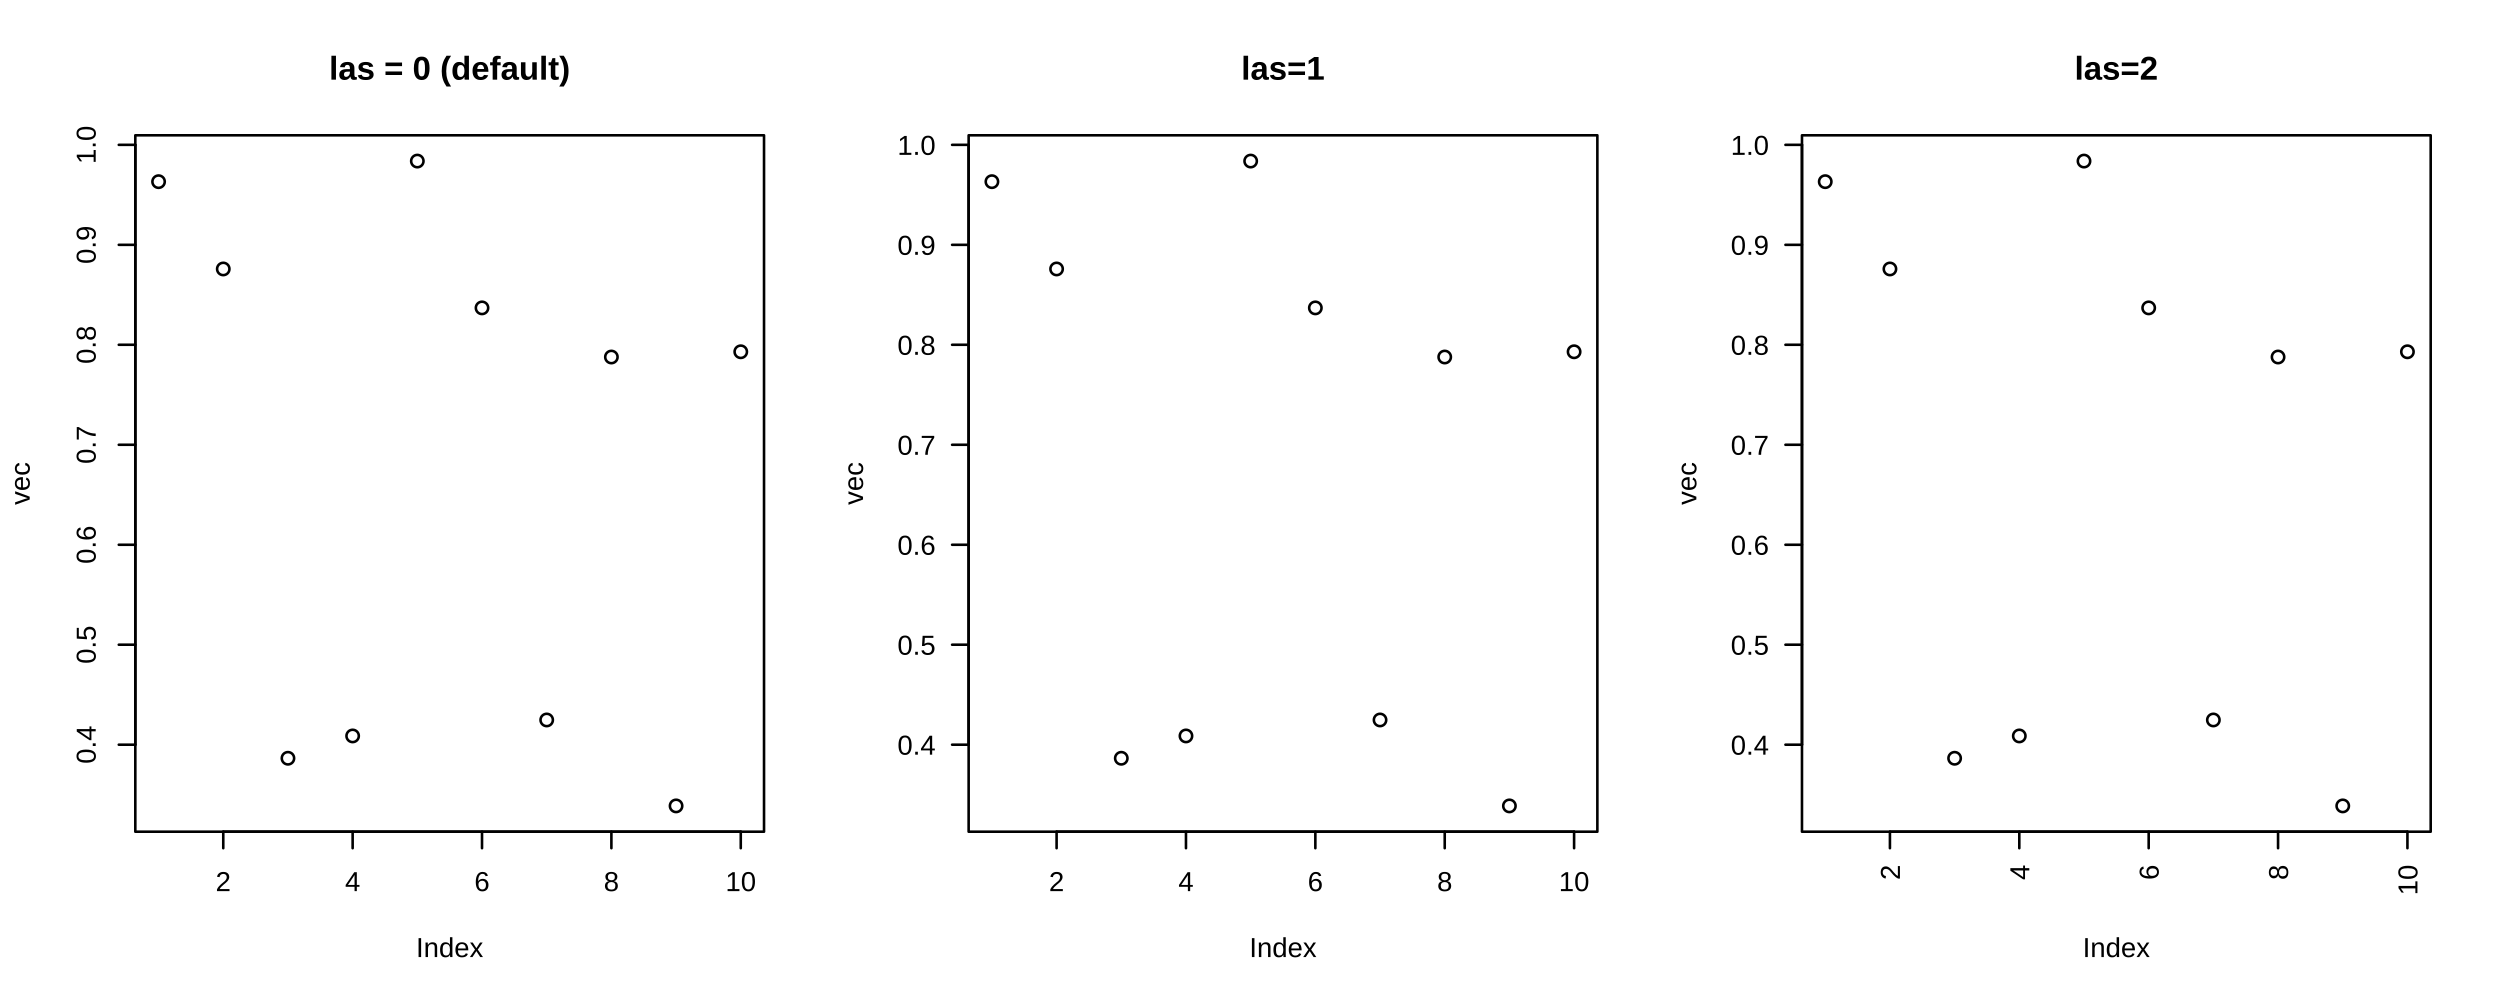
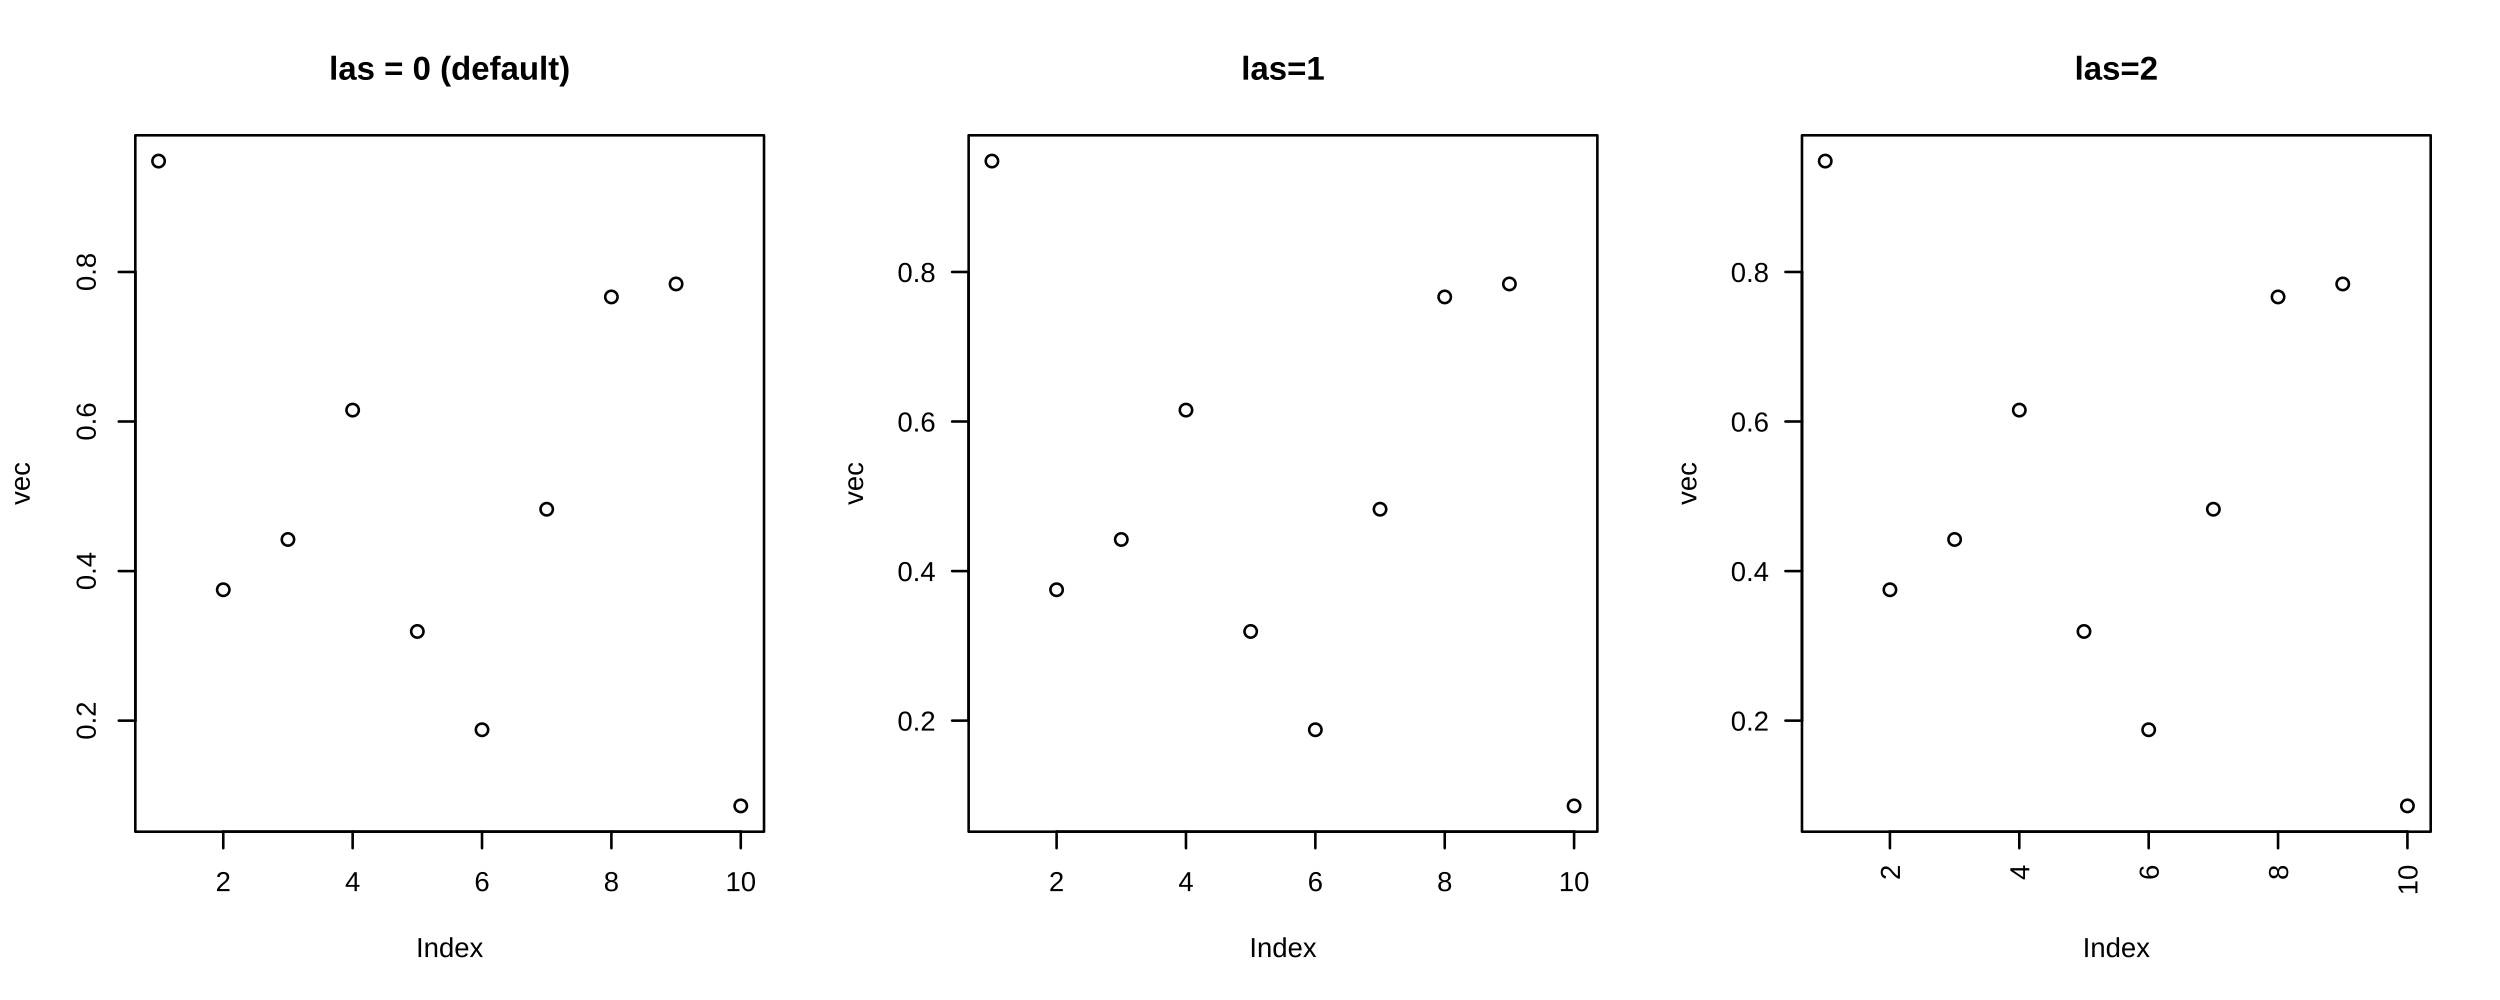
<svg xmlns="http://www.w3.org/2000/svg" class="svglite" width="720.00pt" height="288.00pt" viewBox="0 0 720.00 288.00">
  <defs>
    <style type="text/css">
    .svglite line, .svglite polyline, .svglite polygon, .svglite path, .svglite rect, .svglite circle {
      fill: none;
      stroke: #000000;
      stroke-linecap: round;
      stroke-linejoin: round;
      stroke-miterlimit: 10.00;
    }
    .svglite text {
      white-space: pre;
    }
  </style>
  </defs>
  <rect width="100%" height="100%" style="stroke: none; fill: #FFFFFF;" />
  <defs>
    <clipPath id="cpMC4wMHw3MjAuMDB8MC4wMHwyODguMDA=">
      <rect x="0.00" y="0.00" width="720.00" height="288.00" />
    </clipPath>
  </defs>
  <g clip-path="url(#cpMC4wMHw3MjAuMDB8MC4wMHwyODguMDA=)">
</g>
  <defs>
    <clipPath id="cpMzguOTd8MjIwLjA0fDM4Ljk3fDIzOS41Mw==">
      <rect x="38.97" y="38.97" width="181.08" height="200.56" />
    </clipPath>
  </defs>
  <g clip-path="url(#cpMzguOTd8MjIwLjA0fDM4Ljk3fDIzOS41Mw==)">
-     <circle cx="45.67" cy="52.32" r="1.78" style="stroke-width: 0.75;" />
-     <circle cx="64.30" cy="77.46" r="1.78" style="stroke-width: 0.75;" />
-     <circle cx="82.93" cy="218.38" r="1.78" style="stroke-width: 0.75;" />
-     <circle cx="101.56" cy="211.95" r="1.78" style="stroke-width: 0.75;" />
-     <circle cx="120.19" cy="46.39" r="1.78" style="stroke-width: 0.75;" />
-     <circle cx="138.82" cy="88.67" r="1.78" style="stroke-width: 0.75;" />
-     <circle cx="157.45" cy="207.35" r="1.78" style="stroke-width: 0.75;" />
-     <circle cx="176.08" cy="102.82" r="1.78" style="stroke-width: 0.75;" />
-     <circle cx="194.71" cy="232.10" r="1.78" style="stroke-width: 0.75;" />
-     <circle cx="213.34" cy="101.31" r="1.78" style="stroke-width: 0.75;" />
+     <circle cx="45.67" cy="46.39" r="1.78" style="stroke-width: 0.75;" />
+     <circle cx="64.30" cy="169.85" r="1.78" style="stroke-width: 0.75;" />
+     <circle cx="82.93" cy="155.37" r="1.78" style="stroke-width: 0.75;" />
+     <circle cx="101.56" cy="118.11" r="1.78" style="stroke-width: 0.75;" />
+     <circle cx="120.19" cy="181.86" r="1.78" style="stroke-width: 0.75;" />
+     <circle cx="138.82" cy="210.17" r="1.78" style="stroke-width: 0.75;" />
+     <circle cx="157.45" cy="146.66" r="1.78" style="stroke-width: 0.75;" />
+     <circle cx="176.08" cy="85.52" r="1.78" style="stroke-width: 0.75;" />
+     <circle cx="194.71" cy="81.78" r="1.78" style="stroke-width: 0.75;" />
+     <circle cx="213.34" cy="232.10" r="1.78" style="stroke-width: 0.75;" />
  </g>
  <g clip-path="url(#cpMC4wMHw3MjAuMDB8MC4wMHwyODguMDA=)">
    <line x1="64.30" y1="239.53" x2="213.34" y2="239.53" style="stroke-width: 0.75;" />
    <line x1="64.30" y1="239.53" x2="64.30" y2="244.28" style="stroke-width: 0.75;" />
    <line x1="101.56" y1="239.53" x2="101.56" y2="244.28" style="stroke-width: 0.75;" />
    <line x1="138.82" y1="239.53" x2="138.82" y2="244.28" style="stroke-width: 0.75;" />
    <line x1="176.08" y1="239.53" x2="176.08" y2="244.28" style="stroke-width: 0.75;" />
    <line x1="213.34" y1="239.53" x2="213.34" y2="244.28" style="stroke-width: 0.75;" />
    <text x="64.30" y="256.64" text-anchor="middle" style="font-size: 7.92px; font-family: &quot;Liberation Sans&quot;;" textLength="5.03px" lengthAdjust="spacingAndGlyphs">2</text>
    <text x="101.56" y="256.64" text-anchor="middle" style="font-size: 7.92px; font-family: &quot;Liberation Sans&quot;;" textLength="5.03px" lengthAdjust="spacingAndGlyphs">4</text>
    <text x="138.82" y="256.64" text-anchor="middle" style="font-size: 7.92px; font-family: &quot;Liberation Sans&quot;;" textLength="5.03px" lengthAdjust="spacingAndGlyphs">6</text>
    <text x="176.08" y="256.64" text-anchor="middle" style="font-size: 7.92px; font-family: &quot;Liberation Sans&quot;;" textLength="5.03px" lengthAdjust="spacingAndGlyphs">8</text>
    <text x="213.34" y="256.64" text-anchor="middle" style="font-size: 7.92px; font-family: &quot;Liberation Sans&quot;;" textLength="10.07px" lengthAdjust="spacingAndGlyphs">10</text>
-     <line x1="38.97" y1="214.47" x2="38.97" y2="41.72" style="stroke-width: 0.75;" />
-     <line x1="38.97" y1="214.47" x2="34.21" y2="214.47" style="stroke-width: 0.75;" />
-     <line x1="38.97" y1="185.68" x2="34.21" y2="185.68" style="stroke-width: 0.75;" />
-     <line x1="38.97" y1="156.89" x2="34.21" y2="156.89" style="stroke-width: 0.75;" />
-     <line x1="38.97" y1="128.10" x2="34.21" y2="128.10" style="stroke-width: 0.75;" />
-     <line x1="38.97" y1="99.30" x2="34.21" y2="99.30" style="stroke-width: 0.75;" />
-     <line x1="38.97" y1="70.51" x2="34.21" y2="70.51" style="stroke-width: 0.75;" />
-     <line x1="38.97" y1="41.72" x2="34.21" y2="41.72" style="stroke-width: 0.75;" />
-     <text transform="translate(27.56,214.47) rotate(-90)" text-anchor="middle" style="font-size: 7.92px; font-family: &quot;Liberation Sans&quot;;" textLength="12.58px" lengthAdjust="spacingAndGlyphs">0.4</text>
-     <text transform="translate(27.56,185.68) rotate(-90)" text-anchor="middle" style="font-size: 7.92px; font-family: &quot;Liberation Sans&quot;;" textLength="12.58px" lengthAdjust="spacingAndGlyphs">0.5</text>
-     <text transform="translate(27.56,156.89) rotate(-90)" text-anchor="middle" style="font-size: 7.92px; font-family: &quot;Liberation Sans&quot;;" textLength="12.58px" lengthAdjust="spacingAndGlyphs">0.6</text>
-     <text transform="translate(27.56,128.10) rotate(-90)" text-anchor="middle" style="font-size: 7.92px; font-family: &quot;Liberation Sans&quot;;" textLength="12.58px" lengthAdjust="spacingAndGlyphs">0.7</text>
-     <text transform="translate(27.56,99.30) rotate(-90)" text-anchor="middle" style="font-size: 7.92px; font-family: &quot;Liberation Sans&quot;;" textLength="12.58px" lengthAdjust="spacingAndGlyphs">0.8</text>
-     <text transform="translate(27.56,70.51) rotate(-90)" text-anchor="middle" style="font-size: 7.92px; font-family: &quot;Liberation Sans&quot;;" textLength="12.58px" lengthAdjust="spacingAndGlyphs">0.9</text>
-     <text transform="translate(27.56,41.72) rotate(-90)" text-anchor="middle" style="font-size: 7.92px; font-family: &quot;Liberation Sans&quot;;" textLength="12.58px" lengthAdjust="spacingAndGlyphs">1.0</text>
+     <line x1="38.97" y1="207.54" x2="38.97" y2="78.33" style="stroke-width: 0.75;" />
+     <line x1="38.97" y1="207.54" x2="34.21" y2="207.54" style="stroke-width: 0.75;" />
+     <line x1="38.97" y1="164.47" x2="34.21" y2="164.47" style="stroke-width: 0.75;" />
+     <line x1="38.97" y1="121.40" x2="34.21" y2="121.40" style="stroke-width: 0.75;" />
+     <line x1="38.97" y1="78.33" x2="34.21" y2="78.33" style="stroke-width: 0.75;" />
+     <text transform="translate(27.56,207.54) rotate(-90)" text-anchor="middle" style="font-size: 7.92px; font-family: &quot;Liberation Sans&quot;;" textLength="12.58px" lengthAdjust="spacingAndGlyphs">0.2</text>
+     <text transform="translate(27.56,164.47) rotate(-90)" text-anchor="middle" style="font-size: 7.92px; font-family: &quot;Liberation Sans&quot;;" textLength="12.58px" lengthAdjust="spacingAndGlyphs">0.4</text>
+     <text transform="translate(27.56,121.40) rotate(-90)" text-anchor="middle" style="font-size: 7.92px; font-family: &quot;Liberation Sans&quot;;" textLength="12.58px" lengthAdjust="spacingAndGlyphs">0.6</text>
+     <text transform="translate(27.56,78.33) rotate(-90)" text-anchor="middle" style="font-size: 7.92px; font-family: &quot;Liberation Sans&quot;;" textLength="12.58px" lengthAdjust="spacingAndGlyphs">0.8</text>
    <polygon points="38.97,239.53 220.04,239.53 220.04,38.97 38.97,38.97 " style="stroke-width: 0.75;" />
  </g>
  <defs>
    <clipPath id="cpMC4wMHwyNDAuMDB8MC4wMHwyODguMDA=">
      <rect x="0.00" y="0.00" width="240.00" height="288.00" />
    </clipPath>
  </defs>
  <g clip-path="url(#cpMC4wMHwyNDAuMDB8MC4wMHwyODguMDA=)">
    <text x="129.50" y="22.95" text-anchor="middle" style="font-size: 9.50px; font-weight: bold; font-family: &quot;Liberation Sans&quot;;" textLength="86.82px" lengthAdjust="spacingAndGlyphs">las = 0 (default)</text>
    <text x="129.50" y="275.64" text-anchor="middle" style="font-size: 7.92px; font-family: &quot;Liberation Sans&quot;;" textLength="21.77px" lengthAdjust="spacingAndGlyphs">Index</text>
    <text transform="translate(8.55,139.25) rotate(-90)" text-anchor="middle" style="font-size: 7.92px; font-family: &quot;Liberation Sans&quot;;" textLength="13.90px" lengthAdjust="spacingAndGlyphs">vec</text>
  </g>
  <defs>
    <clipPath id="cpMjc4Ljk3fDQ2MC4wNHwzOC45N3wyMzkuNTM=">
      <rect x="278.97" y="38.97" width="181.08" height="200.56" />
    </clipPath>
  </defs>
  <g clip-path="url(#cpMjc4Ljk3fDQ2MC4wNHwzOC45N3wyMzkuNTM=)">
-     <circle cx="285.67" cy="52.32" r="1.78" style="stroke-width: 0.75;" />
-     <circle cx="304.30" cy="77.46" r="1.78" style="stroke-width: 0.75;" />
-     <circle cx="322.93" cy="218.38" r="1.78" style="stroke-width: 0.75;" />
-     <circle cx="341.56" cy="211.95" r="1.78" style="stroke-width: 0.75;" />
-     <circle cx="360.19" cy="46.39" r="1.78" style="stroke-width: 0.75;" />
-     <circle cx="378.82" cy="88.67" r="1.78" style="stroke-width: 0.75;" />
-     <circle cx="397.45" cy="207.35" r="1.78" style="stroke-width: 0.75;" />
-     <circle cx="416.08" cy="102.82" r="1.78" style="stroke-width: 0.75;" />
-     <circle cx="434.71" cy="232.10" r="1.78" style="stroke-width: 0.75;" />
-     <circle cx="453.34" cy="101.31" r="1.78" style="stroke-width: 0.75;" />
+     <circle cx="285.67" cy="46.39" r="1.78" style="stroke-width: 0.75;" />
+     <circle cx="304.30" cy="169.85" r="1.78" style="stroke-width: 0.75;" />
+     <circle cx="322.93" cy="155.37" r="1.78" style="stroke-width: 0.75;" />
+     <circle cx="341.56" cy="118.11" r="1.78" style="stroke-width: 0.75;" />
+     <circle cx="360.19" cy="181.86" r="1.78" style="stroke-width: 0.75;" />
+     <circle cx="378.82" cy="210.17" r="1.78" style="stroke-width: 0.75;" />
+     <circle cx="397.45" cy="146.66" r="1.78" style="stroke-width: 0.75;" />
+     <circle cx="416.08" cy="85.52" r="1.78" style="stroke-width: 0.75;" />
+     <circle cx="434.71" cy="81.78" r="1.78" style="stroke-width: 0.75;" />
+     <circle cx="453.34" cy="232.10" r="1.78" style="stroke-width: 0.75;" />
  </g>
  <g clip-path="url(#cpMC4wMHw3MjAuMDB8MC4wMHwyODguMDA=)">
    <line x1="304.30" y1="239.53" x2="453.34" y2="239.53" style="stroke-width: 0.75;" />
    <line x1="304.30" y1="239.53" x2="304.30" y2="244.28" style="stroke-width: 0.75;" />
    <line x1="341.56" y1="239.53" x2="341.56" y2="244.28" style="stroke-width: 0.75;" />
    <line x1="378.82" y1="239.53" x2="378.82" y2="244.28" style="stroke-width: 0.75;" />
    <line x1="416.08" y1="239.53" x2="416.08" y2="244.28" style="stroke-width: 0.75;" />
    <line x1="453.34" y1="239.53" x2="453.34" y2="244.28" style="stroke-width: 0.75;" />
    <text x="304.30" y="256.64" text-anchor="middle" style="font-size: 7.92px; font-family: &quot;Liberation Sans&quot;;" textLength="5.03px" lengthAdjust="spacingAndGlyphs">2</text>
    <text x="341.56" y="256.64" text-anchor="middle" style="font-size: 7.92px; font-family: &quot;Liberation Sans&quot;;" textLength="5.03px" lengthAdjust="spacingAndGlyphs">4</text>
    <text x="378.82" y="256.64" text-anchor="middle" style="font-size: 7.92px; font-family: &quot;Liberation Sans&quot;;" textLength="5.03px" lengthAdjust="spacingAndGlyphs">6</text>
    <text x="416.08" y="256.64" text-anchor="middle" style="font-size: 7.92px; font-family: &quot;Liberation Sans&quot;;" textLength="5.03px" lengthAdjust="spacingAndGlyphs">8</text>
    <text x="453.34" y="256.64" text-anchor="middle" style="font-size: 7.92px; font-family: &quot;Liberation Sans&quot;;" textLength="10.07px" lengthAdjust="spacingAndGlyphs">10</text>
-     <line x1="278.97" y1="214.47" x2="278.97" y2="41.72" style="stroke-width: 0.75;" />
-     <line x1="278.97" y1="214.47" x2="274.21" y2="214.47" style="stroke-width: 0.75;" />
-     <line x1="278.97" y1="185.68" x2="274.21" y2="185.68" style="stroke-width: 0.75;" />
-     <line x1="278.97" y1="156.89" x2="274.21" y2="156.89" style="stroke-width: 0.75;" />
-     <line x1="278.97" y1="128.10" x2="274.21" y2="128.10" style="stroke-width: 0.75;" />
-     <line x1="278.97" y1="99.30" x2="274.21" y2="99.30" style="stroke-width: 0.75;" />
-     <line x1="278.97" y1="70.51" x2="274.21" y2="70.51" style="stroke-width: 0.75;" />
-     <line x1="278.97" y1="41.72" x2="274.21" y2="41.72" style="stroke-width: 0.75;" />
-     <text x="269.46" y="217.35" text-anchor="end" style="font-size: 7.92px; font-family: &quot;Liberation Sans&quot;;" textLength="12.58px" lengthAdjust="spacingAndGlyphs">0.4</text>
-     <text x="269.46" y="188.56" text-anchor="end" style="font-size: 7.92px; font-family: &quot;Liberation Sans&quot;;" textLength="12.58px" lengthAdjust="spacingAndGlyphs">0.5</text>
-     <text x="269.46" y="159.77" text-anchor="end" style="font-size: 7.92px; font-family: &quot;Liberation Sans&quot;;" textLength="12.58px" lengthAdjust="spacingAndGlyphs">0.6</text>
-     <text x="269.46" y="130.98" text-anchor="end" style="font-size: 7.92px; font-family: &quot;Liberation Sans&quot;;" textLength="12.58px" lengthAdjust="spacingAndGlyphs">0.7</text>
-     <text x="269.46" y="102.18" text-anchor="end" style="font-size: 7.92px; font-family: &quot;Liberation Sans&quot;;" textLength="12.58px" lengthAdjust="spacingAndGlyphs">0.8</text>
-     <text x="269.46" y="73.39" text-anchor="end" style="font-size: 7.92px; font-family: &quot;Liberation Sans&quot;;" textLength="12.58px" lengthAdjust="spacingAndGlyphs">0.9</text>
-     <text x="269.46" y="44.60" text-anchor="end" style="font-size: 7.92px; font-family: &quot;Liberation Sans&quot;;" textLength="12.58px" lengthAdjust="spacingAndGlyphs">1.0</text>
+     <line x1="278.97" y1="207.54" x2="278.97" y2="78.33" style="stroke-width: 0.75;" />
+     <line x1="278.97" y1="207.54" x2="274.21" y2="207.54" style="stroke-width: 0.75;" />
+     <line x1="278.97" y1="164.47" x2="274.21" y2="164.47" style="stroke-width: 0.75;" />
+     <line x1="278.97" y1="121.40" x2="274.21" y2="121.40" style="stroke-width: 0.75;" />
+     <line x1="278.97" y1="78.33" x2="274.21" y2="78.33" style="stroke-width: 0.75;" />
+     <text x="269.46" y="210.42" text-anchor="end" style="font-size: 7.92px; font-family: &quot;Liberation Sans&quot;;" textLength="12.58px" lengthAdjust="spacingAndGlyphs">0.2</text>
+     <text x="269.46" y="167.35" text-anchor="end" style="font-size: 7.92px; font-family: &quot;Liberation Sans&quot;;" textLength="12.58px" lengthAdjust="spacingAndGlyphs">0.4</text>
+     <text x="269.46" y="124.28" text-anchor="end" style="font-size: 7.92px; font-family: &quot;Liberation Sans&quot;;" textLength="12.58px" lengthAdjust="spacingAndGlyphs">0.6</text>
+     <text x="269.46" y="81.21" text-anchor="end" style="font-size: 7.92px; font-family: &quot;Liberation Sans&quot;;" textLength="12.58px" lengthAdjust="spacingAndGlyphs">0.8</text>
    <polygon points="278.97,239.53 460.04,239.53 460.04,38.97 278.97,38.97 " style="stroke-width: 0.75;" />
  </g>
  <defs>
    <clipPath id="cpMjQwLjAwfDQ4MC4wMHwwLjAwfDI4OC4wMA==">
      <rect x="240.00" y="0.00" width="240.00" height="288.00" />
    </clipPath>
  </defs>
  <g clip-path="url(#cpMjQwLjAwfDQ4MC4wMHwwLjAwfDI4OC4wMA==)">
    <text x="369.50" y="22.95" text-anchor="middle" style="font-size: 9.50px; font-weight: bold; font-family: &quot;Liberation Sans&quot;;" textLength="29.88px" lengthAdjust="spacingAndGlyphs">las=1</text>
    <text x="369.50" y="275.64" text-anchor="middle" style="font-size: 7.92px; font-family: &quot;Liberation Sans&quot;;" textLength="21.77px" lengthAdjust="spacingAndGlyphs">Index</text>
    <text transform="translate(248.55,139.25) rotate(-90)" text-anchor="middle" style="font-size: 7.92px; font-family: &quot;Liberation Sans&quot;;" textLength="13.90px" lengthAdjust="spacingAndGlyphs">vec</text>
  </g>
  <defs>
    <clipPath id="cpNTE4Ljk3fDcwMC4wNHwzOC45N3wyMzkuNTM=">
      <rect x="518.97" y="38.97" width="181.08" height="200.56" />
    </clipPath>
  </defs>
  <g clip-path="url(#cpNTE4Ljk3fDcwMC4wNHwzOC45N3wyMzkuNTM=)">
-     <circle cx="525.67" cy="52.32" r="1.78" style="stroke-width: 0.75;" />
-     <circle cx="544.30" cy="77.46" r="1.78" style="stroke-width: 0.75;" />
-     <circle cx="562.93" cy="218.38" r="1.78" style="stroke-width: 0.75;" />
-     <circle cx="581.56" cy="211.95" r="1.78" style="stroke-width: 0.75;" />
-     <circle cx="600.19" cy="46.39" r="1.78" style="stroke-width: 0.75;" />
-     <circle cx="618.82" cy="88.67" r="1.78" style="stroke-width: 0.75;" />
-     <circle cx="637.45" cy="207.35" r="1.78" style="stroke-width: 0.75;" />
-     <circle cx="656.08" cy="102.82" r="1.78" style="stroke-width: 0.75;" />
-     <circle cx="674.71" cy="232.10" r="1.78" style="stroke-width: 0.75;" />
-     <circle cx="693.34" cy="101.31" r="1.78" style="stroke-width: 0.75;" />
+     <circle cx="525.67" cy="46.39" r="1.78" style="stroke-width: 0.75;" />
+     <circle cx="544.30" cy="169.85" r="1.78" style="stroke-width: 0.75;" />
+     <circle cx="562.93" cy="155.37" r="1.78" style="stroke-width: 0.75;" />
+     <circle cx="581.56" cy="118.11" r="1.78" style="stroke-width: 0.75;" />
+     <circle cx="600.19" cy="181.86" r="1.78" style="stroke-width: 0.75;" />
+     <circle cx="618.82" cy="210.17" r="1.78" style="stroke-width: 0.75;" />
+     <circle cx="637.45" cy="146.66" r="1.78" style="stroke-width: 0.75;" />
+     <circle cx="656.08" cy="85.52" r="1.78" style="stroke-width: 0.75;" />
+     <circle cx="674.71" cy="81.78" r="1.78" style="stroke-width: 0.75;" />
+     <circle cx="693.34" cy="232.10" r="1.78" style="stroke-width: 0.75;" />
  </g>
  <g clip-path="url(#cpMC4wMHw3MjAuMDB8MC4wMHwyODguMDA=)">
    <line x1="544.30" y1="239.53" x2="693.34" y2="239.53" style="stroke-width: 0.75;" />
    <line x1="544.30" y1="239.53" x2="544.30" y2="244.28" style="stroke-width: 0.75;" />
    <line x1="581.56" y1="239.53" x2="581.56" y2="244.28" style="stroke-width: 0.75;" />
    <line x1="618.82" y1="239.53" x2="618.82" y2="244.28" style="stroke-width: 0.75;" />
    <line x1="656.08" y1="239.53" x2="656.08" y2="244.28" style="stroke-width: 0.75;" />
    <line x1="693.34" y1="239.53" x2="693.34" y2="244.28" style="stroke-width: 0.75;" />
    <text transform="translate(547.18,249.03) rotate(-90)" text-anchor="end" style="font-size: 7.92px; font-family: &quot;Liberation Sans&quot;;" textLength="5.03px" lengthAdjust="spacingAndGlyphs">2</text>
    <text transform="translate(584.44,249.03) rotate(-90)" text-anchor="end" style="font-size: 7.92px; font-family: &quot;Liberation Sans&quot;;" textLength="5.03px" lengthAdjust="spacingAndGlyphs">4</text>
    <text transform="translate(621.70,249.03) rotate(-90)" text-anchor="end" style="font-size: 7.92px; font-family: &quot;Liberation Sans&quot;;" textLength="5.03px" lengthAdjust="spacingAndGlyphs">6</text>
    <text transform="translate(658.96,249.03) rotate(-90)" text-anchor="end" style="font-size: 7.92px; font-family: &quot;Liberation Sans&quot;;" textLength="5.03px" lengthAdjust="spacingAndGlyphs">8</text>
    <text transform="translate(696.22,249.03) rotate(-90)" text-anchor="end" style="font-size: 7.92px; font-family: &quot;Liberation Sans&quot;;" textLength="10.07px" lengthAdjust="spacingAndGlyphs">10</text>
-     <line x1="518.97" y1="214.47" x2="518.97" y2="41.72" style="stroke-width: 0.75;" />
-     <line x1="518.97" y1="214.47" x2="514.21" y2="214.47" style="stroke-width: 0.75;" />
-     <line x1="518.97" y1="185.68" x2="514.21" y2="185.68" style="stroke-width: 0.75;" />
-     <line x1="518.97" y1="156.89" x2="514.21" y2="156.89" style="stroke-width: 0.75;" />
-     <line x1="518.97" y1="128.10" x2="514.21" y2="128.10" style="stroke-width: 0.75;" />
-     <line x1="518.97" y1="99.30" x2="514.21" y2="99.30" style="stroke-width: 0.75;" />
-     <line x1="518.97" y1="70.51" x2="514.21" y2="70.51" style="stroke-width: 0.75;" />
-     <line x1="518.97" y1="41.72" x2="514.21" y2="41.72" style="stroke-width: 0.75;" />
-     <text x="509.46" y="217.35" text-anchor="end" style="font-size: 7.92px; font-family: &quot;Liberation Sans&quot;;" textLength="12.58px" lengthAdjust="spacingAndGlyphs">0.4</text>
-     <text x="509.46" y="188.56" text-anchor="end" style="font-size: 7.92px; font-family: &quot;Liberation Sans&quot;;" textLength="12.58px" lengthAdjust="spacingAndGlyphs">0.5</text>
-     <text x="509.46" y="159.77" text-anchor="end" style="font-size: 7.92px; font-family: &quot;Liberation Sans&quot;;" textLength="12.58px" lengthAdjust="spacingAndGlyphs">0.6</text>
-     <text x="509.46" y="130.98" text-anchor="end" style="font-size: 7.92px; font-family: &quot;Liberation Sans&quot;;" textLength="12.58px" lengthAdjust="spacingAndGlyphs">0.7</text>
-     <text x="509.46" y="102.18" text-anchor="end" style="font-size: 7.92px; font-family: &quot;Liberation Sans&quot;;" textLength="12.58px" lengthAdjust="spacingAndGlyphs">0.8</text>
-     <text x="509.46" y="73.39" text-anchor="end" style="font-size: 7.92px; font-family: &quot;Liberation Sans&quot;;" textLength="12.58px" lengthAdjust="spacingAndGlyphs">0.9</text>
-     <text x="509.46" y="44.60" text-anchor="end" style="font-size: 7.92px; font-family: &quot;Liberation Sans&quot;;" textLength="12.58px" lengthAdjust="spacingAndGlyphs">1.0</text>
+     <line x1="518.97" y1="207.54" x2="518.97" y2="78.33" style="stroke-width: 0.75;" />
+     <line x1="518.97" y1="207.54" x2="514.21" y2="207.54" style="stroke-width: 0.75;" />
+     <line x1="518.97" y1="164.47" x2="514.21" y2="164.47" style="stroke-width: 0.75;" />
+     <line x1="518.97" y1="121.40" x2="514.21" y2="121.40" style="stroke-width: 0.75;" />
+     <line x1="518.97" y1="78.33" x2="514.21" y2="78.33" style="stroke-width: 0.75;" />
+     <text x="509.46" y="210.42" text-anchor="end" style="font-size: 7.92px; font-family: &quot;Liberation Sans&quot;;" textLength="12.58px" lengthAdjust="spacingAndGlyphs">0.2</text>
+     <text x="509.46" y="167.35" text-anchor="end" style="font-size: 7.92px; font-family: &quot;Liberation Sans&quot;;" textLength="12.58px" lengthAdjust="spacingAndGlyphs">0.4</text>
+     <text x="509.46" y="124.28" text-anchor="end" style="font-size: 7.92px; font-family: &quot;Liberation Sans&quot;;" textLength="12.58px" lengthAdjust="spacingAndGlyphs">0.6</text>
+     <text x="509.46" y="81.21" text-anchor="end" style="font-size: 7.92px; font-family: &quot;Liberation Sans&quot;;" textLength="12.58px" lengthAdjust="spacingAndGlyphs">0.8</text>
    <polygon points="518.97,239.53 700.04,239.53 700.04,38.97 518.97,38.97 " style="stroke-width: 0.75;" />
  </g>
  <defs>
    <clipPath id="cpNDgwLjAwfDcyMC4wMHwwLjAwfDI4OC4wMA==">
      <rect x="480.00" y="0.00" width="240.00" height="288.00" />
    </clipPath>
  </defs>
  <g clip-path="url(#cpNDgwLjAwfDcyMC4wMHwwLjAwfDI4OC4wMA==)">
    <text x="609.50" y="22.95" text-anchor="middle" style="font-size: 9.50px; font-weight: bold; font-family: &quot;Liberation Sans&quot;;" textLength="29.88px" lengthAdjust="spacingAndGlyphs">las=2</text>
    <text x="609.50" y="275.64" text-anchor="middle" style="font-size: 7.92px; font-family: &quot;Liberation Sans&quot;;" textLength="21.77px" lengthAdjust="spacingAndGlyphs">Index</text>
    <text transform="translate(488.55,139.25) rotate(-90)" text-anchor="middle" style="font-size: 7.92px; font-family: &quot;Liberation Sans&quot;;" textLength="13.90px" lengthAdjust="spacingAndGlyphs">vec</text>
  </g>
</svg>
